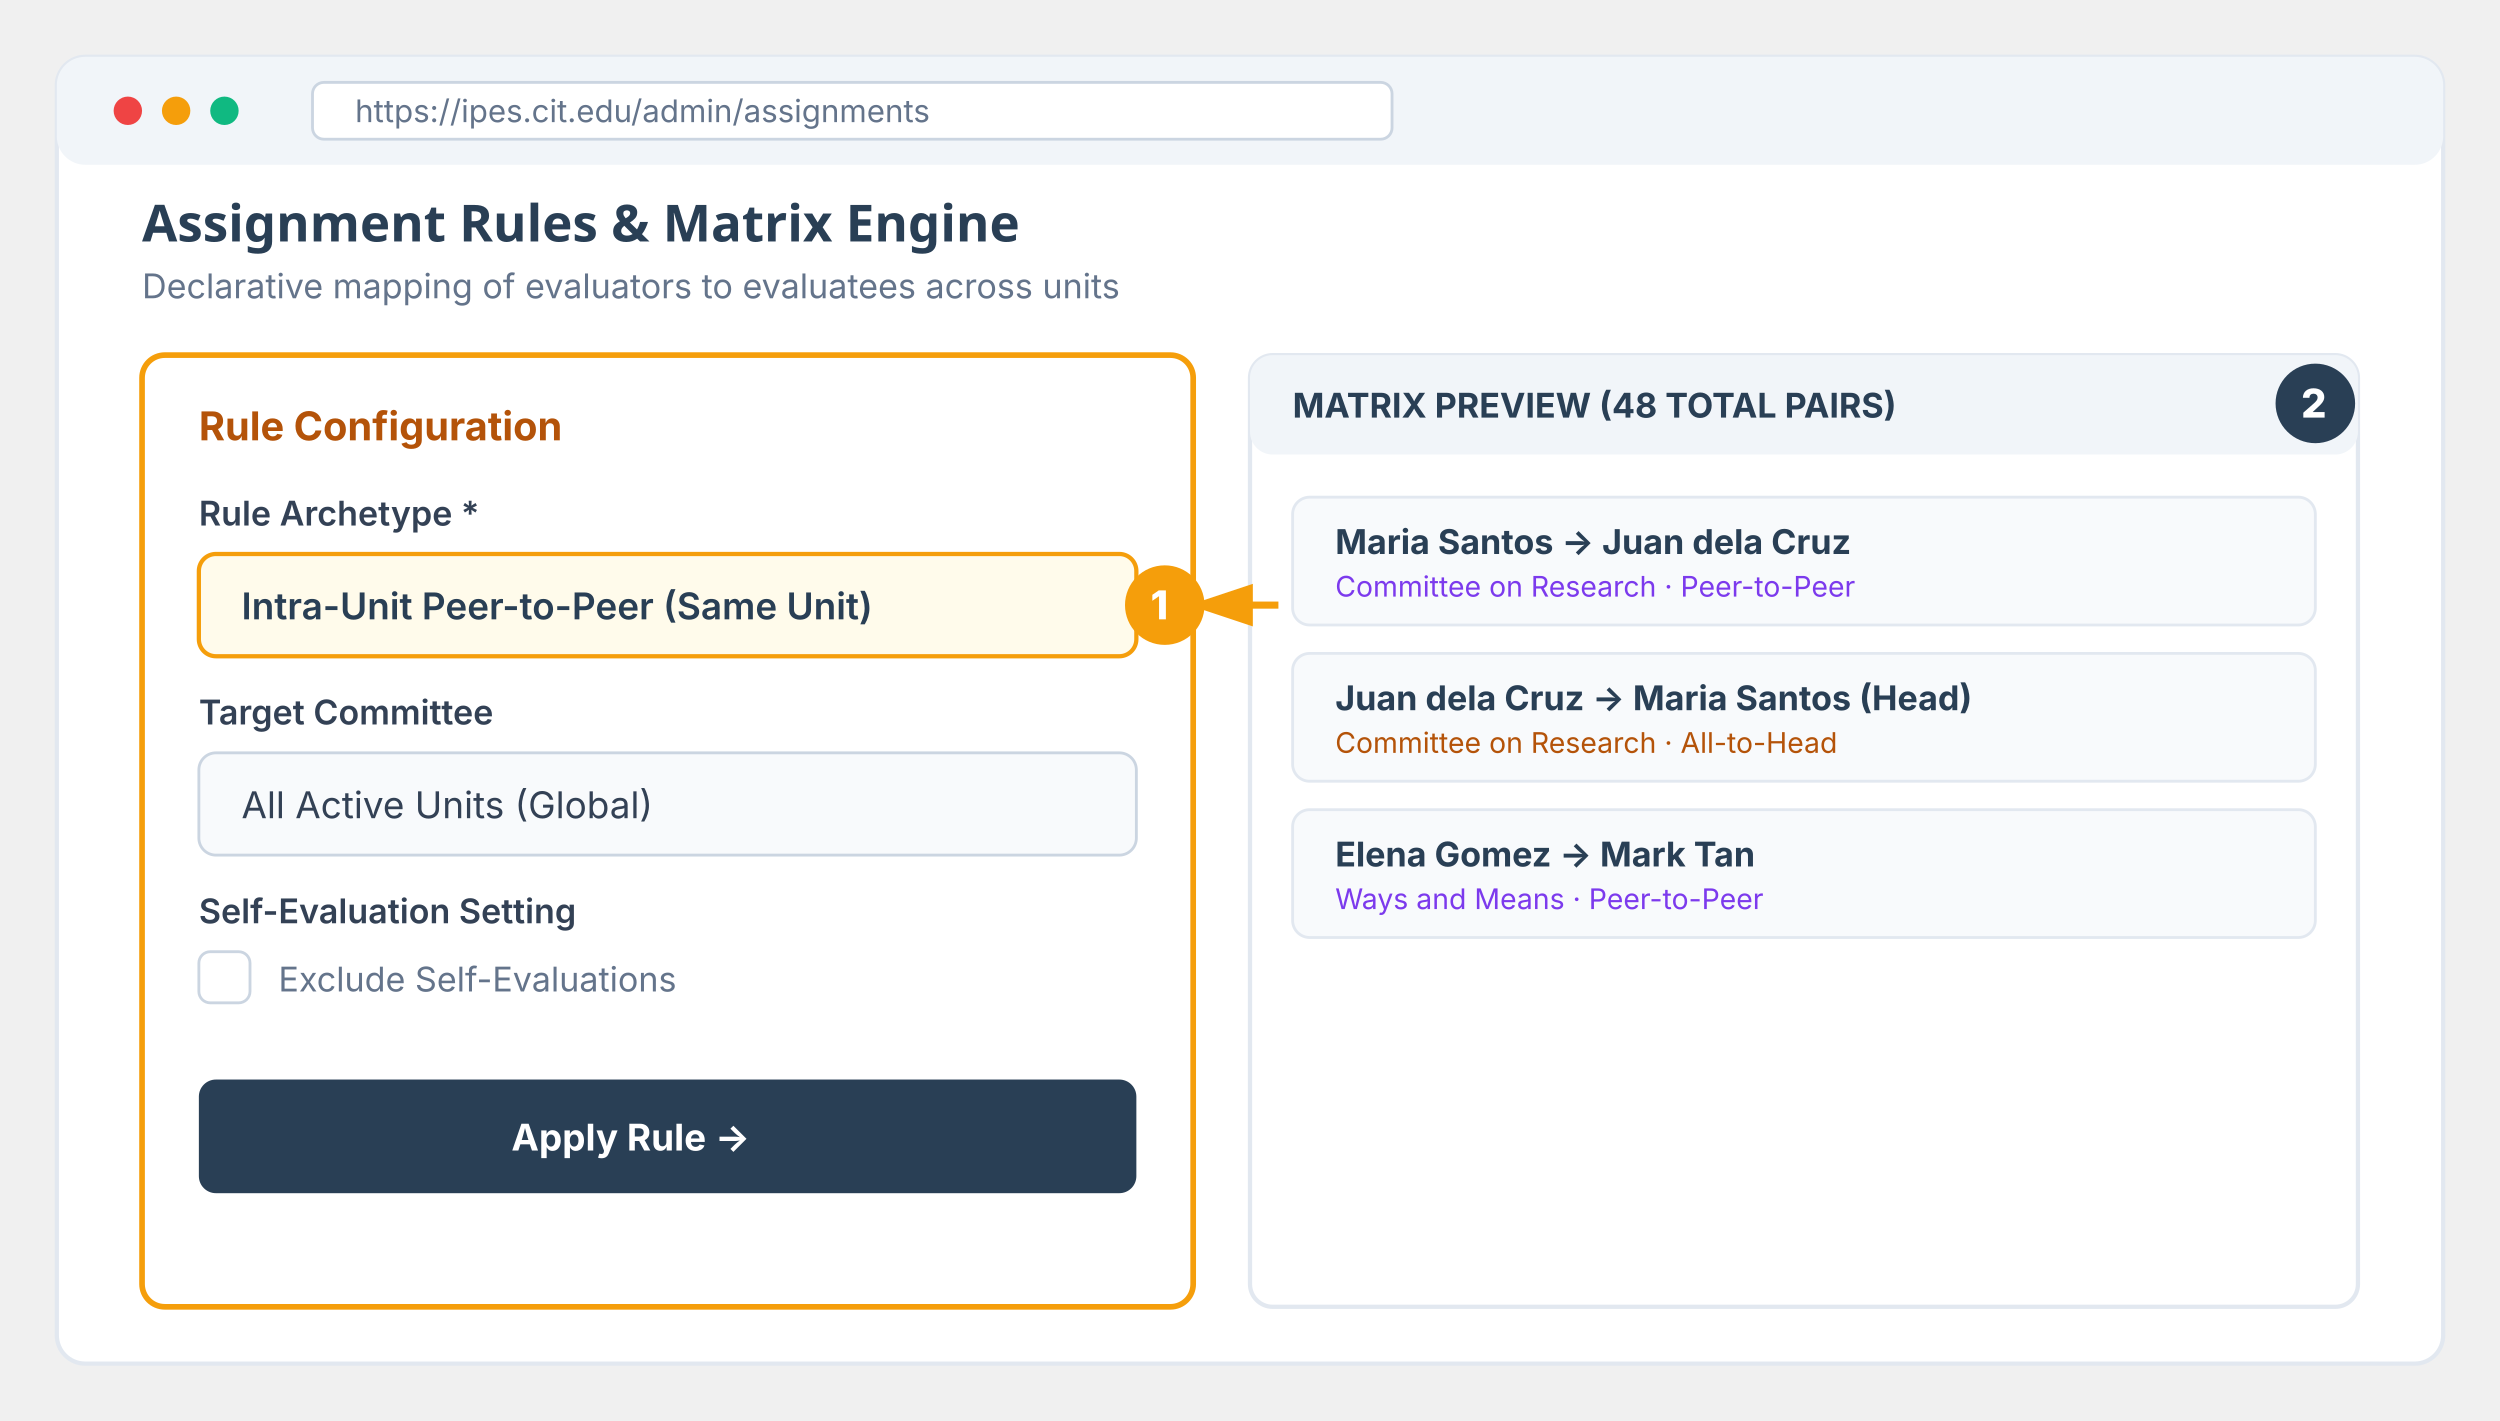
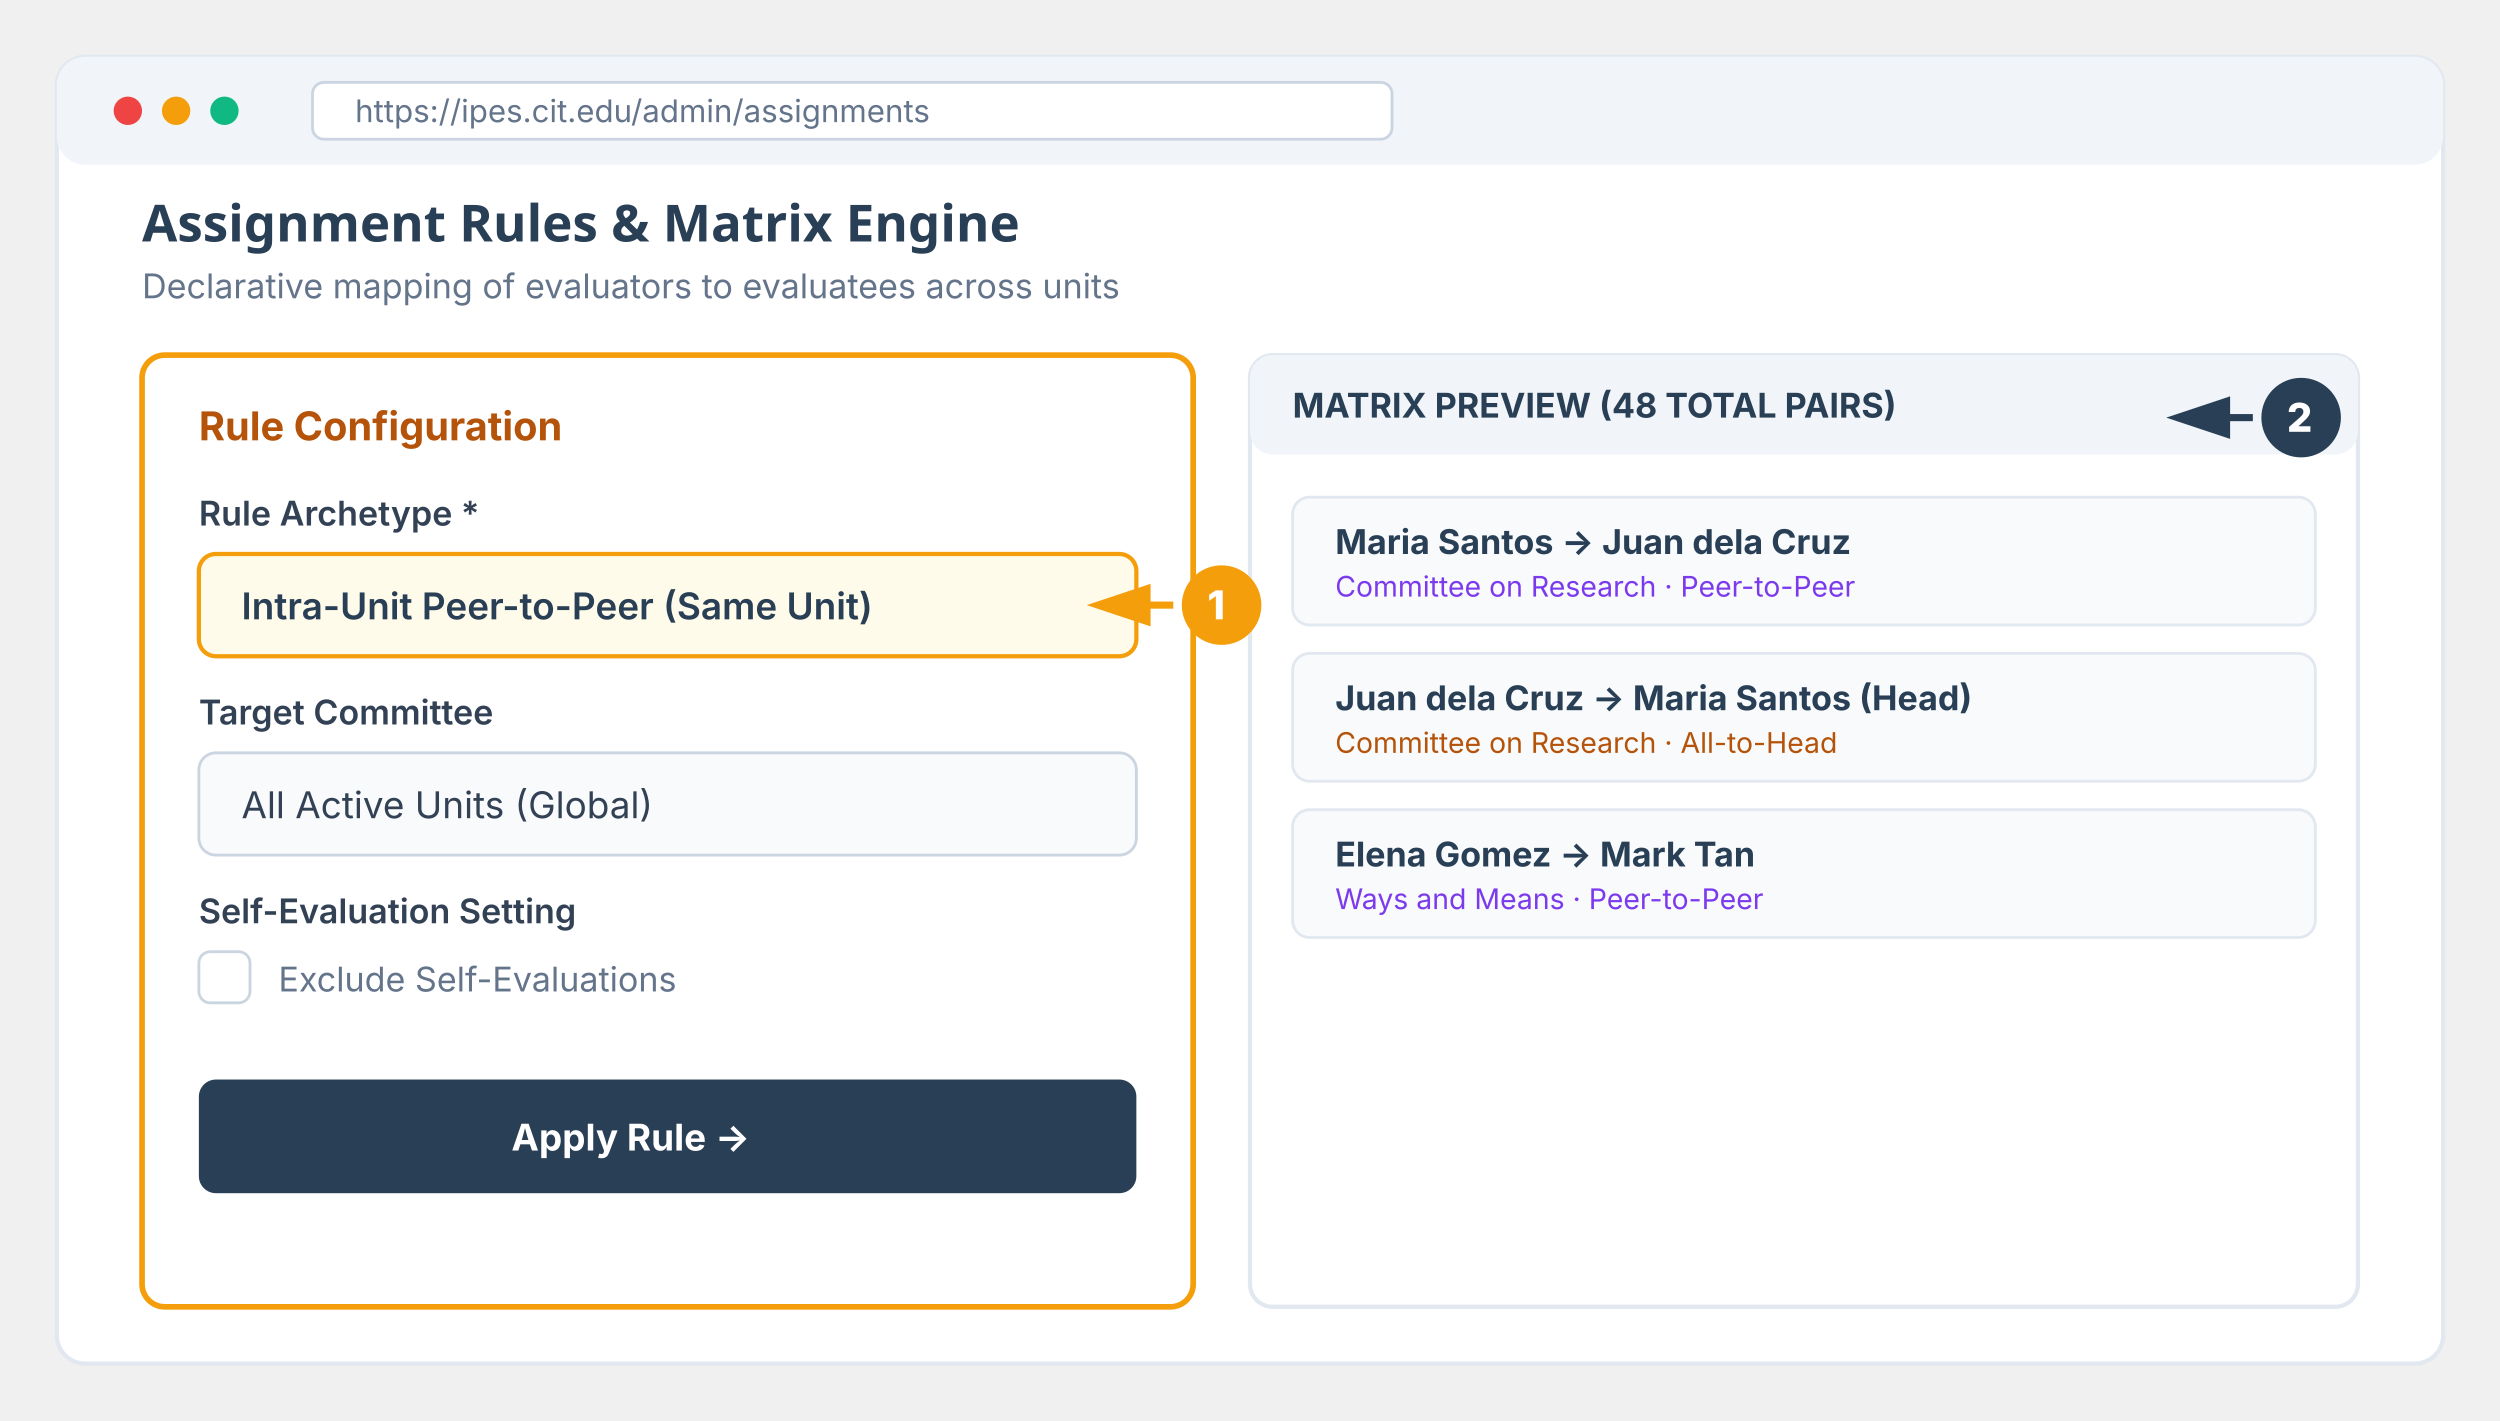
<svg xmlns="http://www.w3.org/2000/svg" viewBox="0 0 880 500" width="880" height="500" style="background:#f8fafc; border-radius:12px; font-family:'Inter',system-ui,sans-serif;">
  <defs>
    <marker id="arrow-amber-adm3" markerWidth="10" markerHeight="10" refX="6" refY="3" orient="auto">
      <path d="M0,0 L0,6 L9,3 z" fill="#f59e0b" />
    </marker>
    <marker id="arrow-navy-adm3" markerWidth="10" markerHeight="10" refX="6" refY="3" orient="auto">
      <path d="M0,0 L0,6 L9,3 z" fill="#293f55" />
    </marker>
  </defs>
  <rect x="20" y="20" width="840" height="460" rx="10" fill="#ffffff" stroke="#e2e8f0" stroke-width="1.5" />
  <rect x="20" y="20" width="840" height="38" rx="10" fill="#f1f5f9" />
  <circle cx="45" cy="39" r="5" fill="#ef4444" />
  <circle cx="62" cy="39" r="5" fill="#f59e0b" />
  <circle cx="79" cy="39" r="5" fill="#10b981" />
  <rect x="110" y="29" width="380" height="20" rx="4" fill="#ffffff" stroke="#cbd5e1" stroke-width="1" />
  <text x="125" y="43" font-size="11" fill="#64748b">https://ipes.cit.edu/admin/assignments</text>
  <text x="50" y="85" font-size="18" font-weight="700" fill="#293f55" font-family="'Montserrat', sans-serif">Assignment Rules &amp; Matrix Engine</text>
  <text x="50" y="105" font-size="12" fill="#64748b">Declarative mapping of evaluators to evaluatees across units</text>
  <rect x="50" y="125" width="370" height="335" rx="8" fill="#ffffff" stroke="#f59e0b" stroke-width="2" />
  <text x="70" y="155" font-size="14" font-weight="700" fill="#b45309">Rule Configuration</text>
  <text x="70" y="185" font-size="12" font-weight="600" fill="#334155">Rule Archetype *</text>
  <rect x="70" y="195" width="330" height="36" rx="6" fill="#fffbeb" stroke="#f59e0b" stroke-width="1.5" />
  <text x="85" y="218" font-size="13" font-weight="600" fill="#293f55">Intra-Unit Peer-to-Peer (Same Unit)</text>
  <text x="70" y="255" font-size="12" font-weight="600" fill="#334155">Target Committee</text>
  <rect x="70" y="265" width="330" height="36" rx="6" fill="#f8fafc" stroke="#cbd5e1" stroke-width="1" />
  <text x="85" y="288" font-size="13" fill="#334155">All Active Units (Global)</text>
  <text x="70" y="325" font-size="12" font-weight="600" fill="#334155">Self-Evaluation Setting</text>
  <rect x="70" y="335" width="18" height="18" rx="4" fill="#ffffff" stroke="#cbd5e1" stroke-width="1" />
  <text x="98" y="349" font-size="12" fill="#64748b">Exclude Self-Evaluations</text>
  <rect x="70" y="380" width="330" height="40" rx="6" fill="#293f55" />
  <text x="180" y="405" font-size="13" font-weight="700" fill="#ffffff">Apply Rule →</text>
  <rect x="440" y="125" width="390" height="335" rx="8" fill="#ffffff" stroke="#e2e8f0" stroke-width="1.5" />
  <rect x="440" y="125" width="390" height="35" rx="8" fill="#f1f5f9" />
  <text x="455" y="147" font-size="12" font-weight="700" fill="#293f55">MATRIX PREVIEW (48 TOTAL PAIRS)</text>
  <rect x="455" y="175" width="360" height="45" rx="6" fill="#f8fafc" stroke="#e2e8f0" stroke-width="1" />
  <text x="470" y="195" font-size="12" font-weight="700" fill="#293f55">Maria Santos → Juan dela Cruz</text>
  <text x="470" y="210" font-size="10" fill="#7c3aed">Committee on Research · Peer-to-Peer</text>
  <rect x="455" y="230" width="360" height="45" rx="6" fill="#f8fafc" stroke="#e2e8f0" stroke-width="1" />
  <text x="470" y="250" font-size="12" font-weight="700" fill="#293f55">Juan dela Cruz → Maria Santos (Head)</text>
  <text x="470" y="265" font-size="10" fill="#b45309">Committee on Research · All-to-Head</text>
  <rect x="455" y="285" width="360" height="45" rx="6" fill="#f8fafc" stroke="#e2e8f0" stroke-width="1" />
  <text x="470" y="305" font-size="12" font-weight="700" fill="#293f55">Elena Gomez → Mark Tan</text>
  <text x="470" y="320" font-size="10" fill="#7c3aed">Ways and Means · Peer-to-Peer</text>
-   <circle cx="410" cy="213" r="14" fill="#f59e0b" />
-   <text x="405" y="218" font-size="14" font-weight="800" fill="#ffffff">1</text>
-   <path d="M 450 213 L 426 213" fill="none" stroke="#f59e0b" stroke-width="2.5" marker-end="url(#arrow-amber-adm3)" />
-   <circle cx="815" cy="142" r="14" fill="#293f55" />
-   <text x="810" y="147" font-size="14" font-weight="800" fill="#ffffff">2</text>
+   <circle cx="430" cy="213" r="14" fill="#f59e0b" />
+   <text x="425" y="218" font-size="14" font-weight="800" fill="#ffffff">1</text>
+   <path d="M 413 213 L 390 213" fill="none" stroke="#f59e0b" stroke-width="2.5" marker-end="url(#arrow-amber-adm3)" />
+   <circle cx="810" cy="147" r="14" fill="#293f55" />
+   <text x="805" y="152" font-size="14" font-weight="800" fill="#ffffff">2</text>
+   <path d="M 793 147 L 770 147" fill="none" stroke="#293f55" stroke-width="2.5" marker-end="url(#arrow-navy-adm3)" />
</svg>
